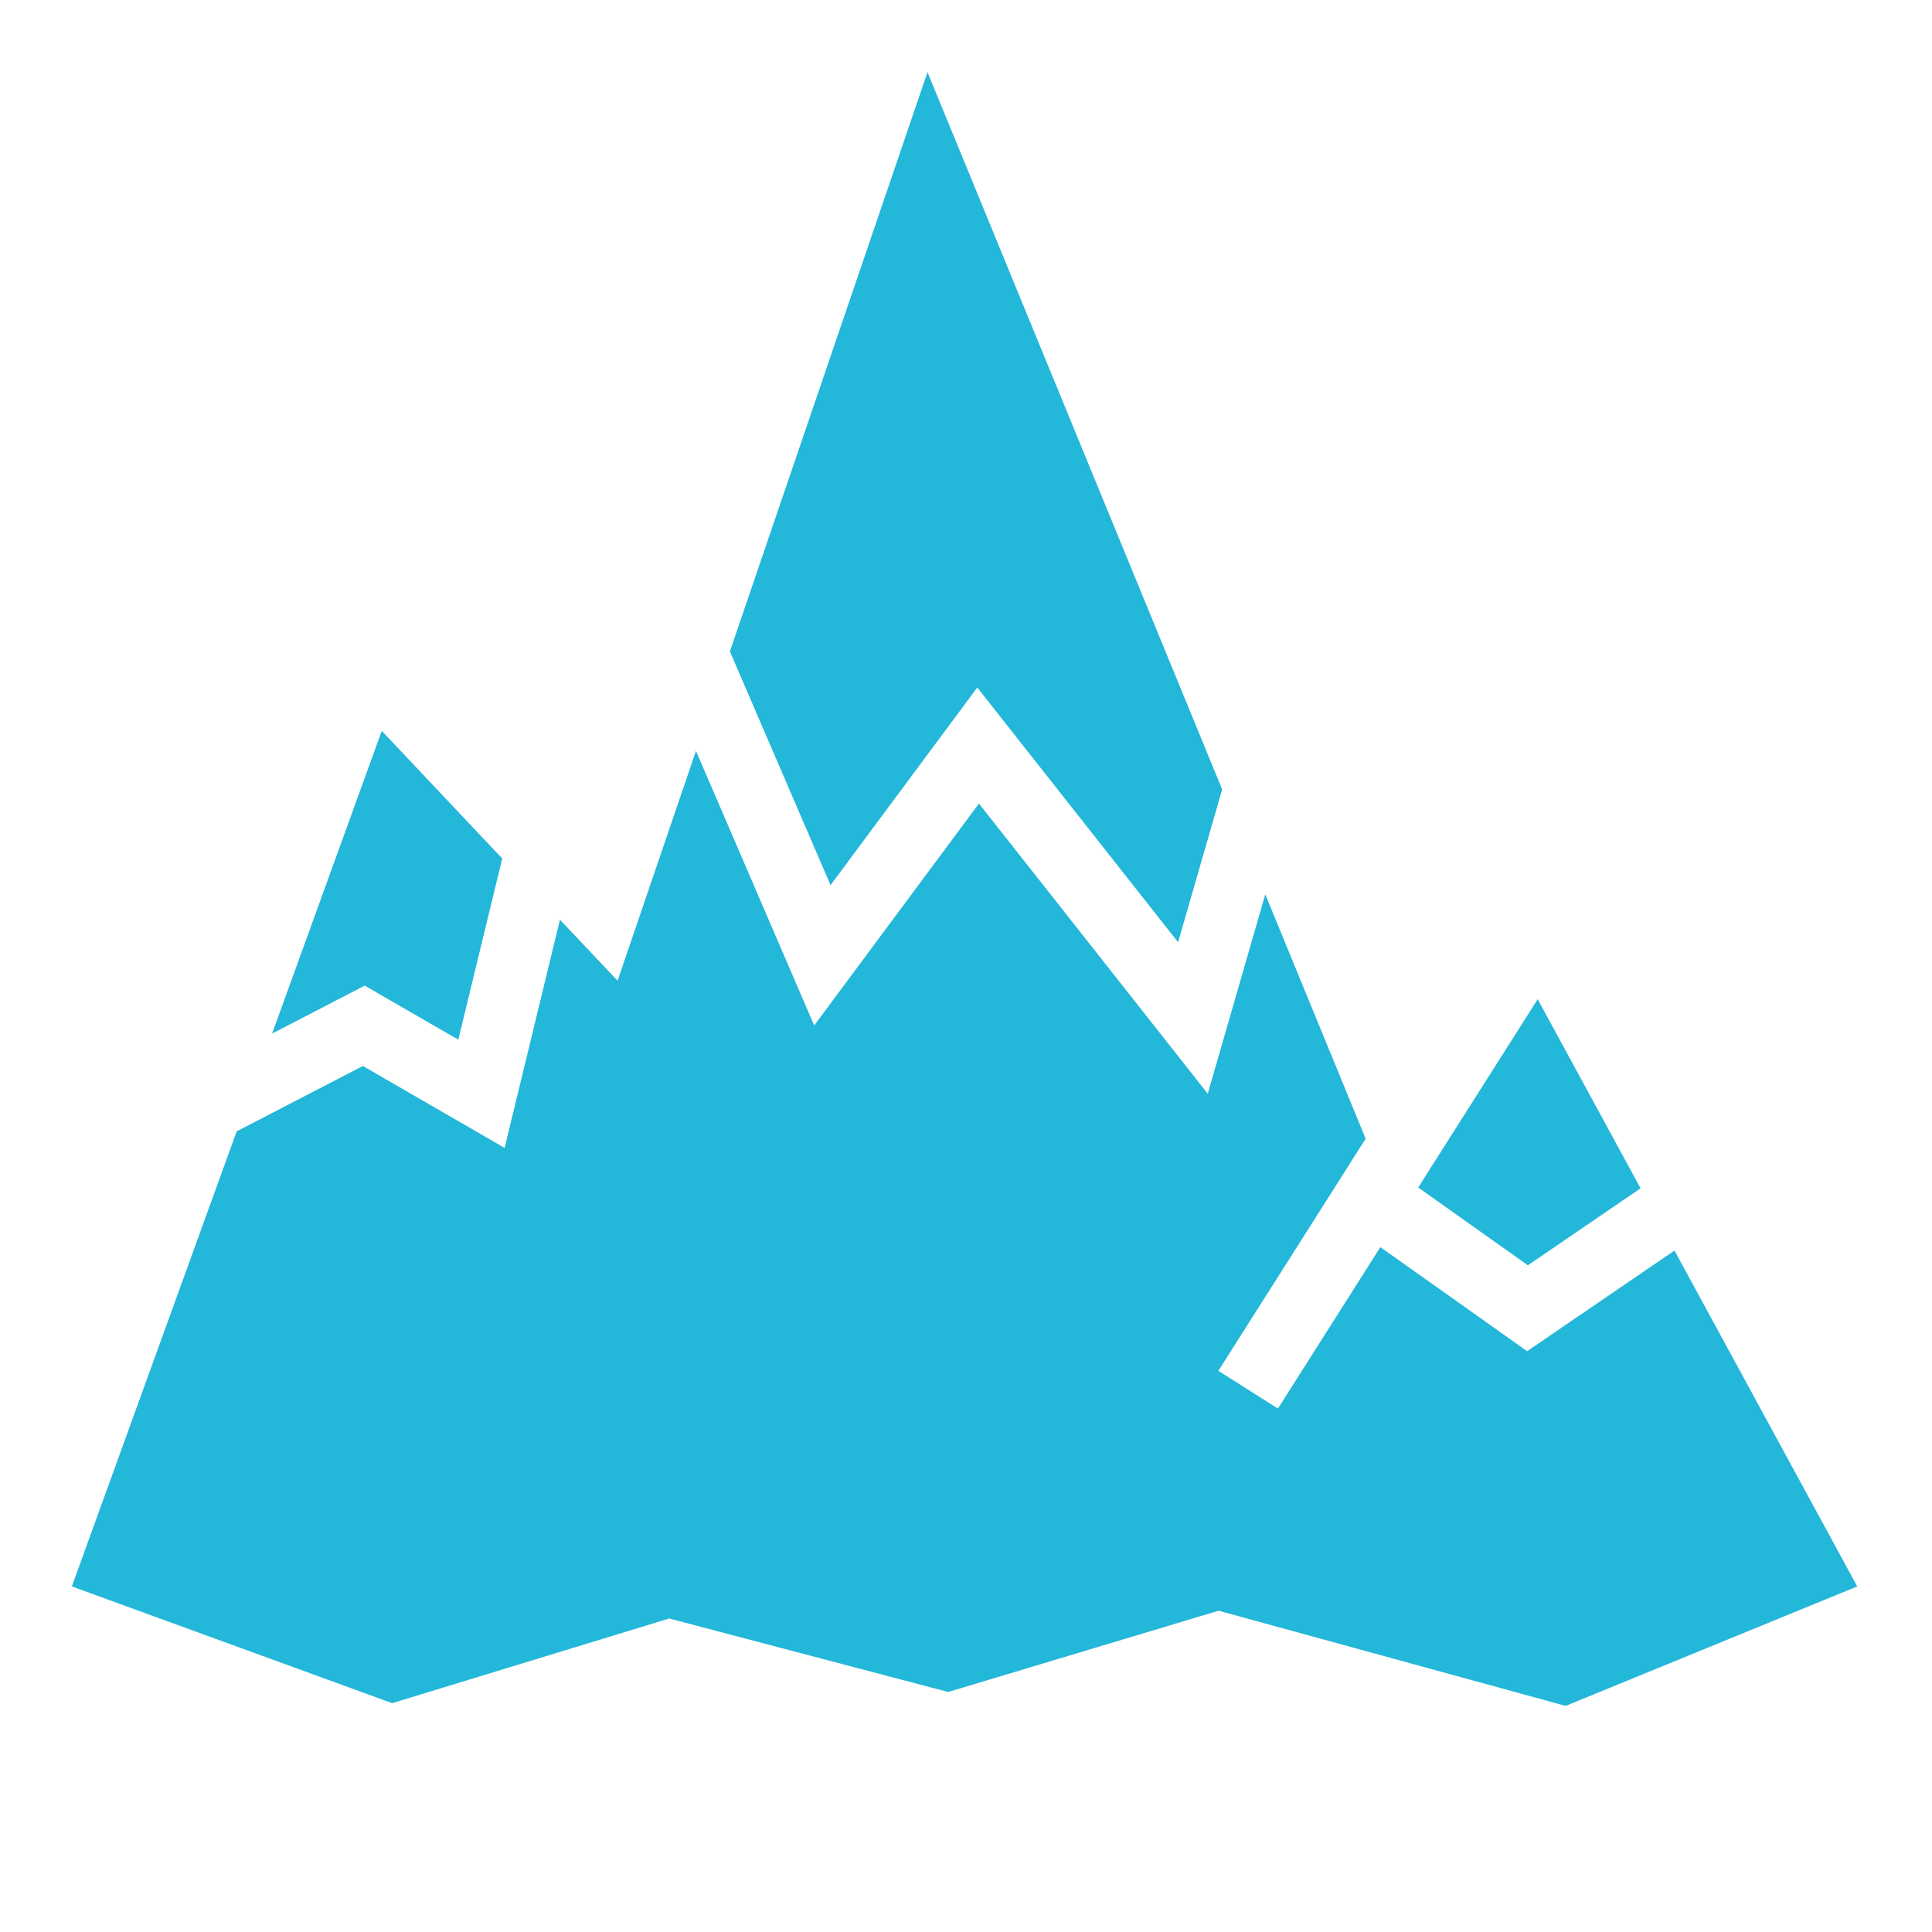
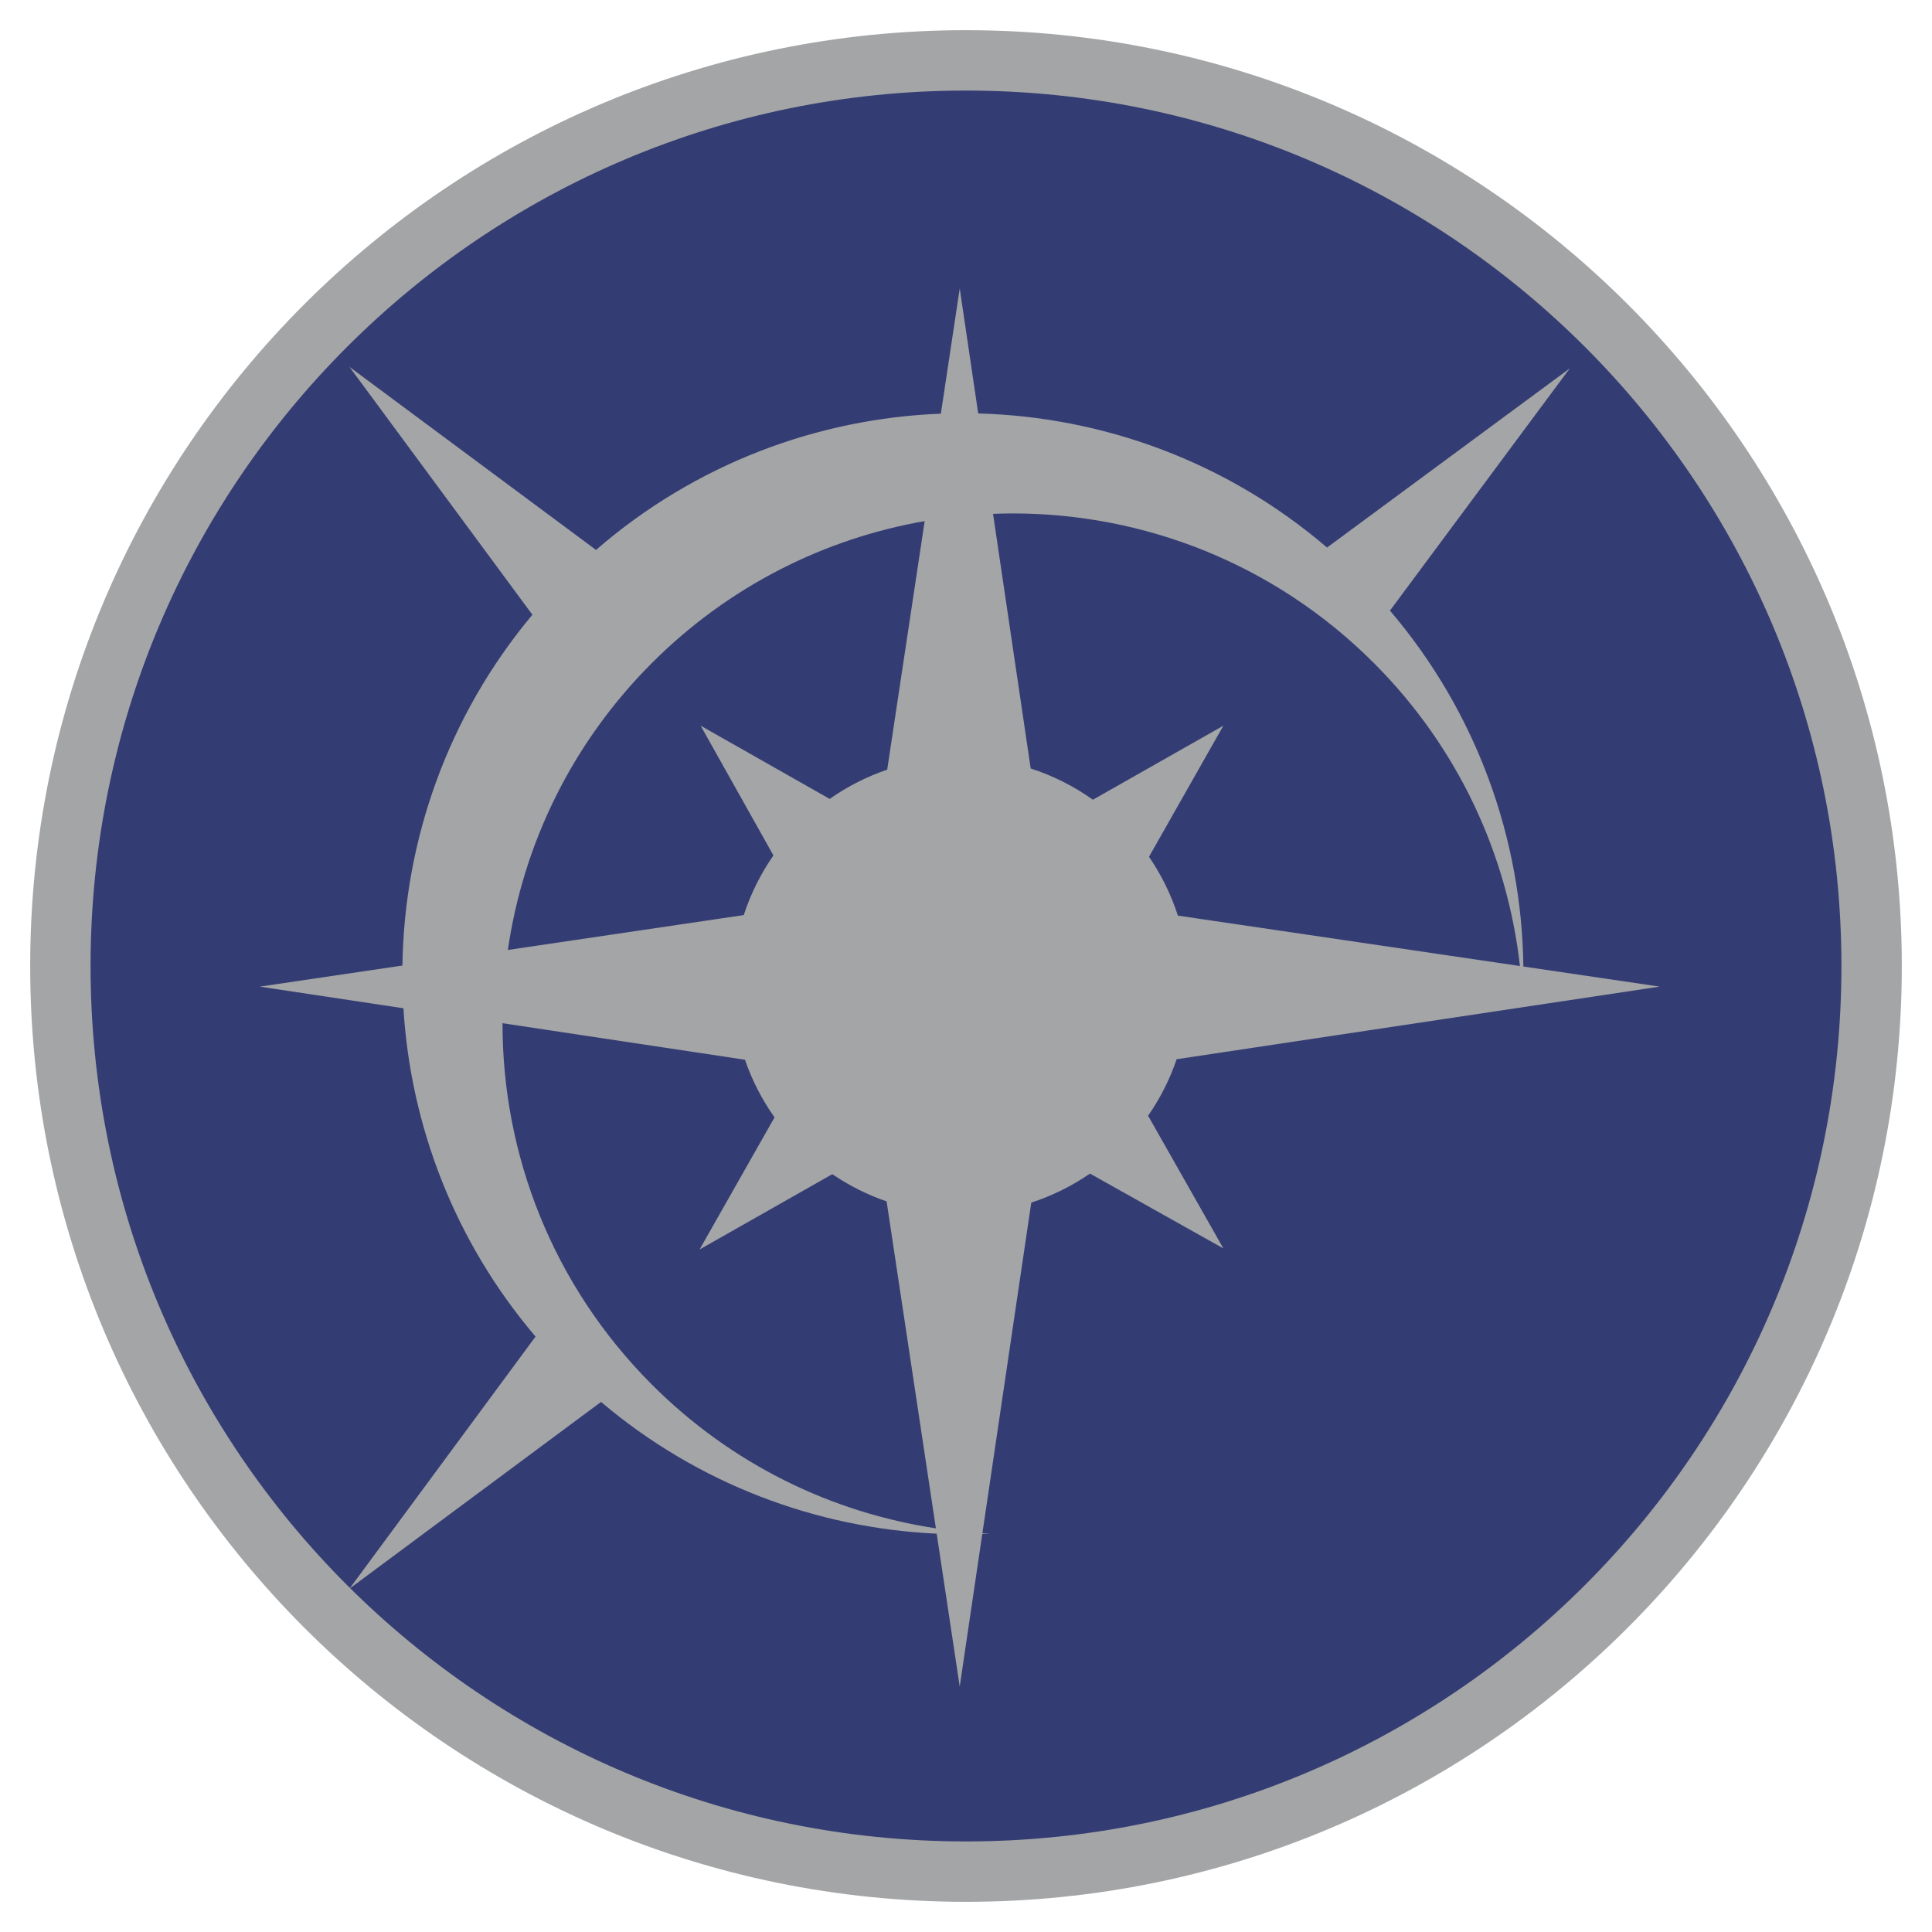
<svg xmlns="http://www.w3.org/2000/svg" style="height: 512px; width: 512px;" viewBox="0 0 512 512">
+   <circle cx="256" cy="256" r="240" fill="#343d73" fill-opacity="1" stroke="#a4a5a6" stroke-opacity="1" stroke-width="16" />
  <g class="" style="" transform="translate(0,0)">
-     <path d="m245.795 19.12-52.363 153.513 26.67 61.937 38.884-52.37 53.217 67.493 11.682-40.486-78.09-190.086zM101.172 193.69l-29.06 80.222 24.54-12.715 24.803 14.33 11.64-48.013-31.923-33.825zm83.267 5.308-20.776 60.904-15.27-16.177-14.662 60.48-37.568-21.707-33.44 17.324L19.04 420.42l84.884 30.937 73.418-22.437 73.935 19.47 71.66-21.536 91.973 25.226 77.28-31.66-48.44-89.006-39.045 26.664-38.892-27.576-27.153 42.79-15.78-10.013 39.032-61.51-26.6-64.752-15.246 52.83-60.634-76.9-43.664 58.81-31.33-72.76zm223.06 65.81L375.84 314.7l29.066 20.61 29.865-20.394-27.27-50.11z" fill="#23b7d9" fill-opacity="1" />
+     <path d="m253.924 31.56-6.252 41.475c-40.904 1.6-81.38 16.64-114.233 45.137l-81.67-60.63 60.593 82.1c-28.1 33.614-42.45 74.828-43.054 116.206l-47.24 6.984 47.573 7.17c2.384 38.934 16.966 77.26 43.765 108.758l-61.635 83.51 83.33-61.864c32.178 27.257 71.444 41.798 111.19 43.647l7.63 50.635 7.473-50.55c.853-.03 1.707-.052 2.56-.093-.843-.038-1.683-.09-2.524-.14l16.193-109.53a75.23 75.23 0 0 0 19.445-9.61l44.186 24.788L316.32 305.6a75.32 75.32 0 0 0 9.463-18.72l159.997-24.05-45.147-6.654c-.54-42.053-15.258-83.957-44.194-117.907l59.556-80.22h-.002l-80.392 59.333C342.312 88.88 301.33 74.08 260.045 72.96l-6.12-41.4zm17.605 74.522c43.267 0 86.536 16.507 119.548 49.52 28.136 28.136 44.273 63.723 48.428 100.41l-113.322-16.705a75.261 75.261 0 0 0-9.565-19.483l24.636-43.424-43.223 24.522a75.3 75.3 0 0 0-20.603-10.358l-12.47-84.343c2.19-.084 4.38-.138 6.57-.138zm-29.22 2.54-12.412 82.34a75.28 75.28 0 0 0-19.046 9.69l-42.748-24.254 24.107 42.975a75.333 75.333 0 0 0-9.83 19.76l-78.146 11.553c5.06-34.793 20.974-68.312 47.746-95.084 25.55-25.55 57.246-41.206 90.33-46.98zM102.462 274.948l80.318 12.105a75.333 75.333 0 0 0 9.796 19.09l-24.826 43.76 43.963-24.942a75.309 75.309 0 0 0 17.988 9.012l16.325 108.306c-34.42-5.222-67.54-21.073-94.045-47.58-33.063-33.062-49.568-76.415-49.517-119.75z" fill="#a4a5a6" transform="translate(51.2, 51.2) scale(0.8, 0.8) rotate(0, 256, 256) skewX(0) skewY(0)" fill-opacity="1" />
  </g>
</svg>
